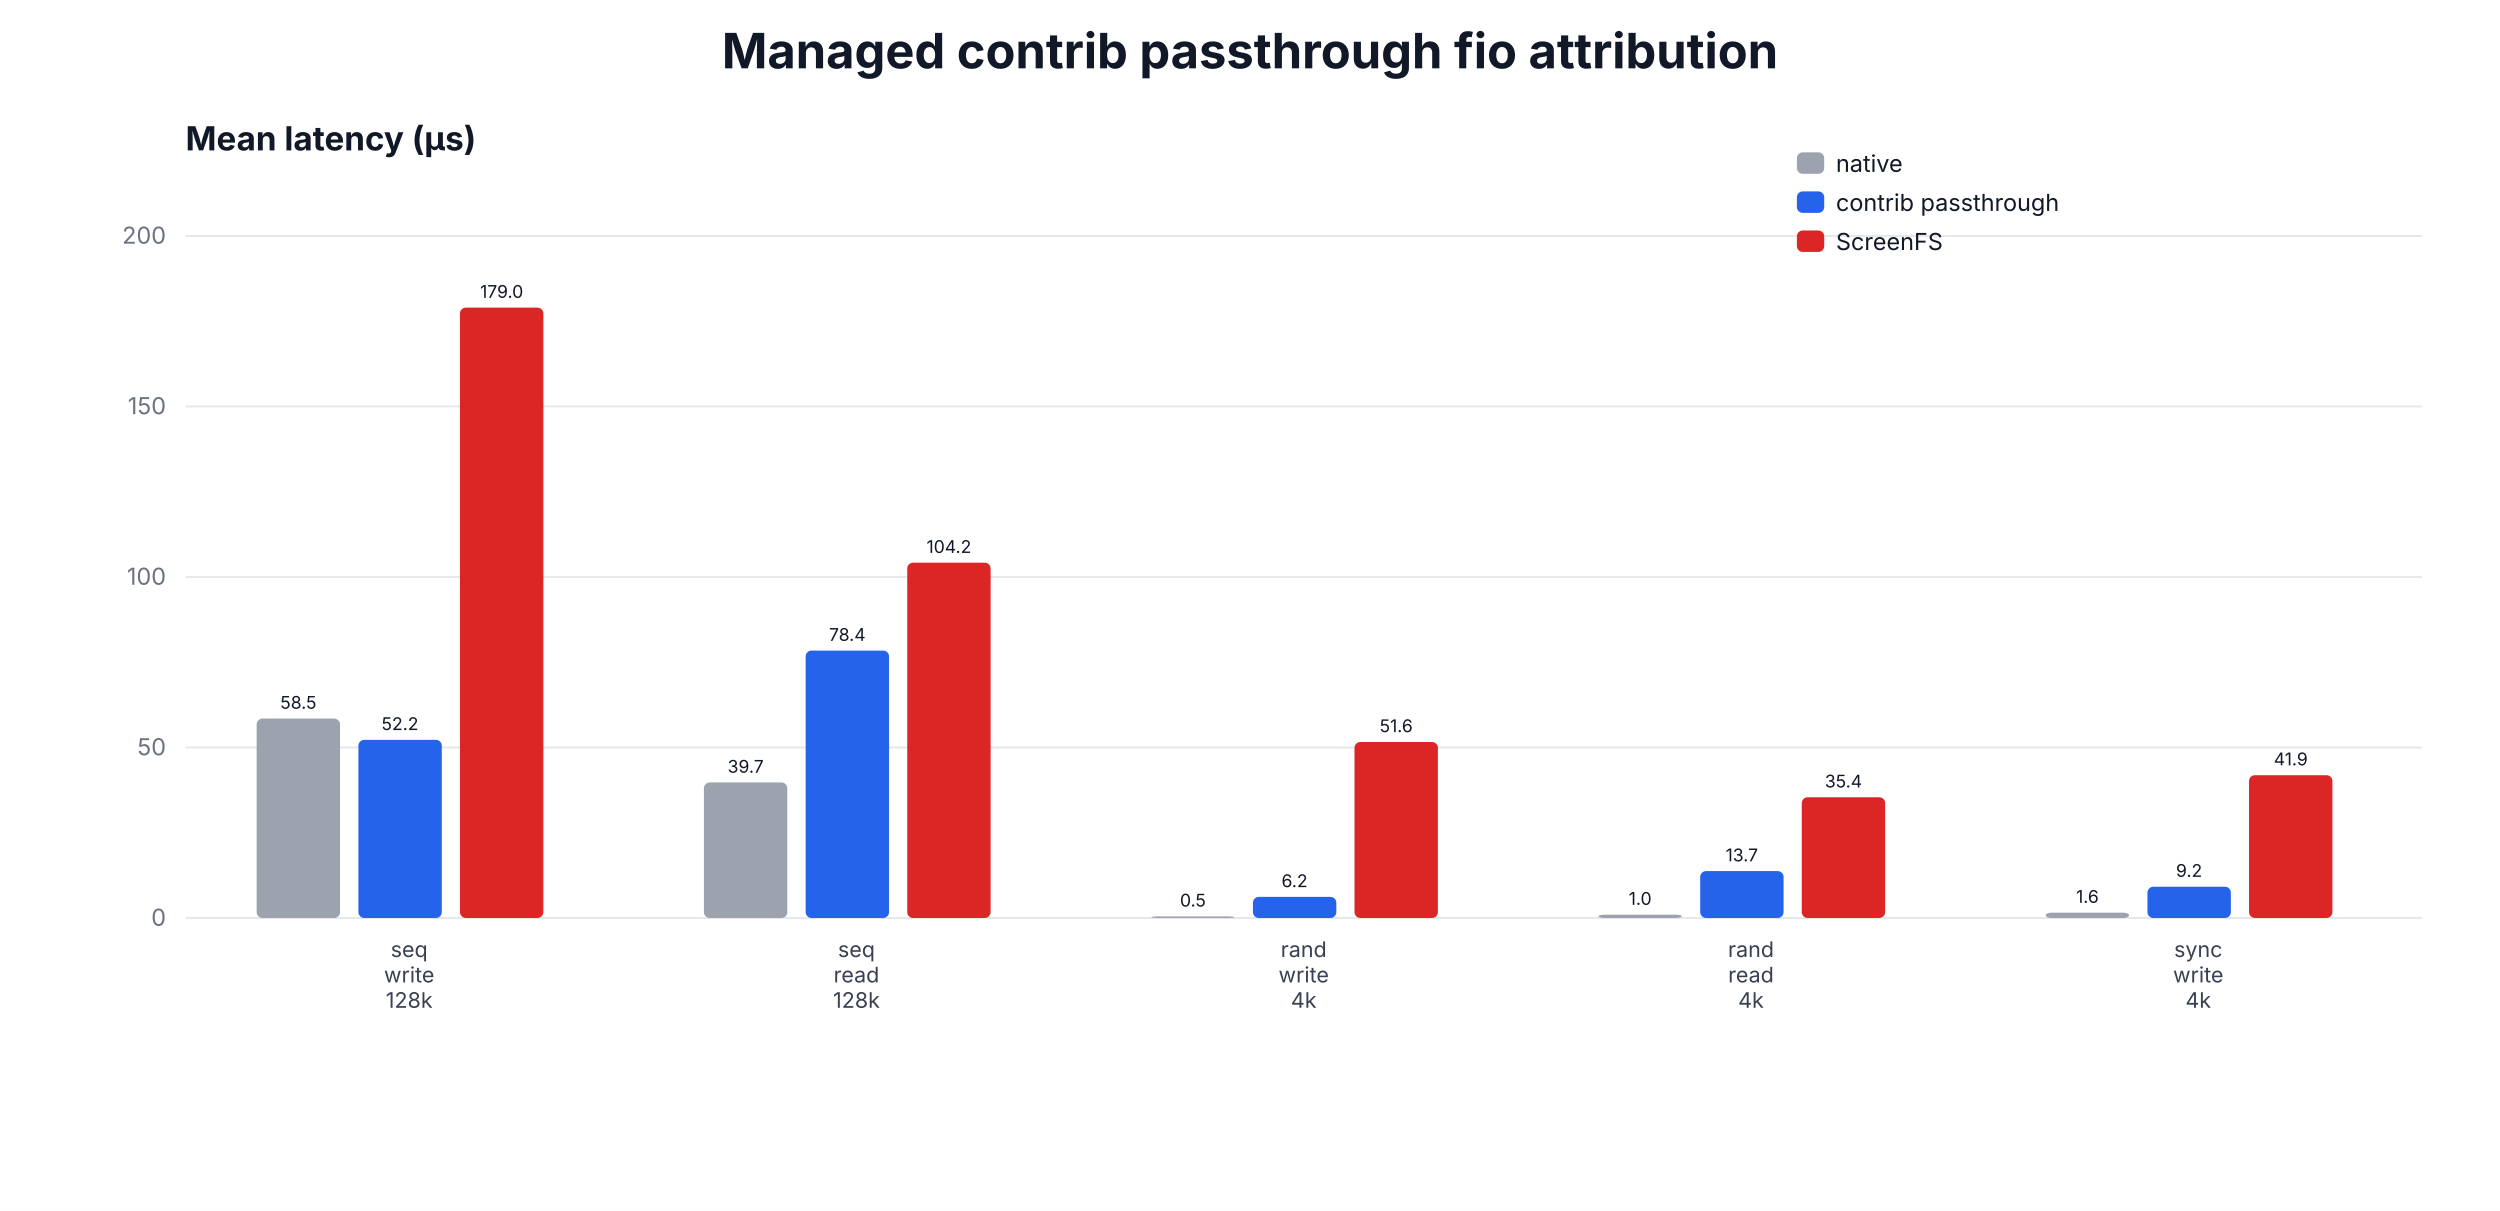
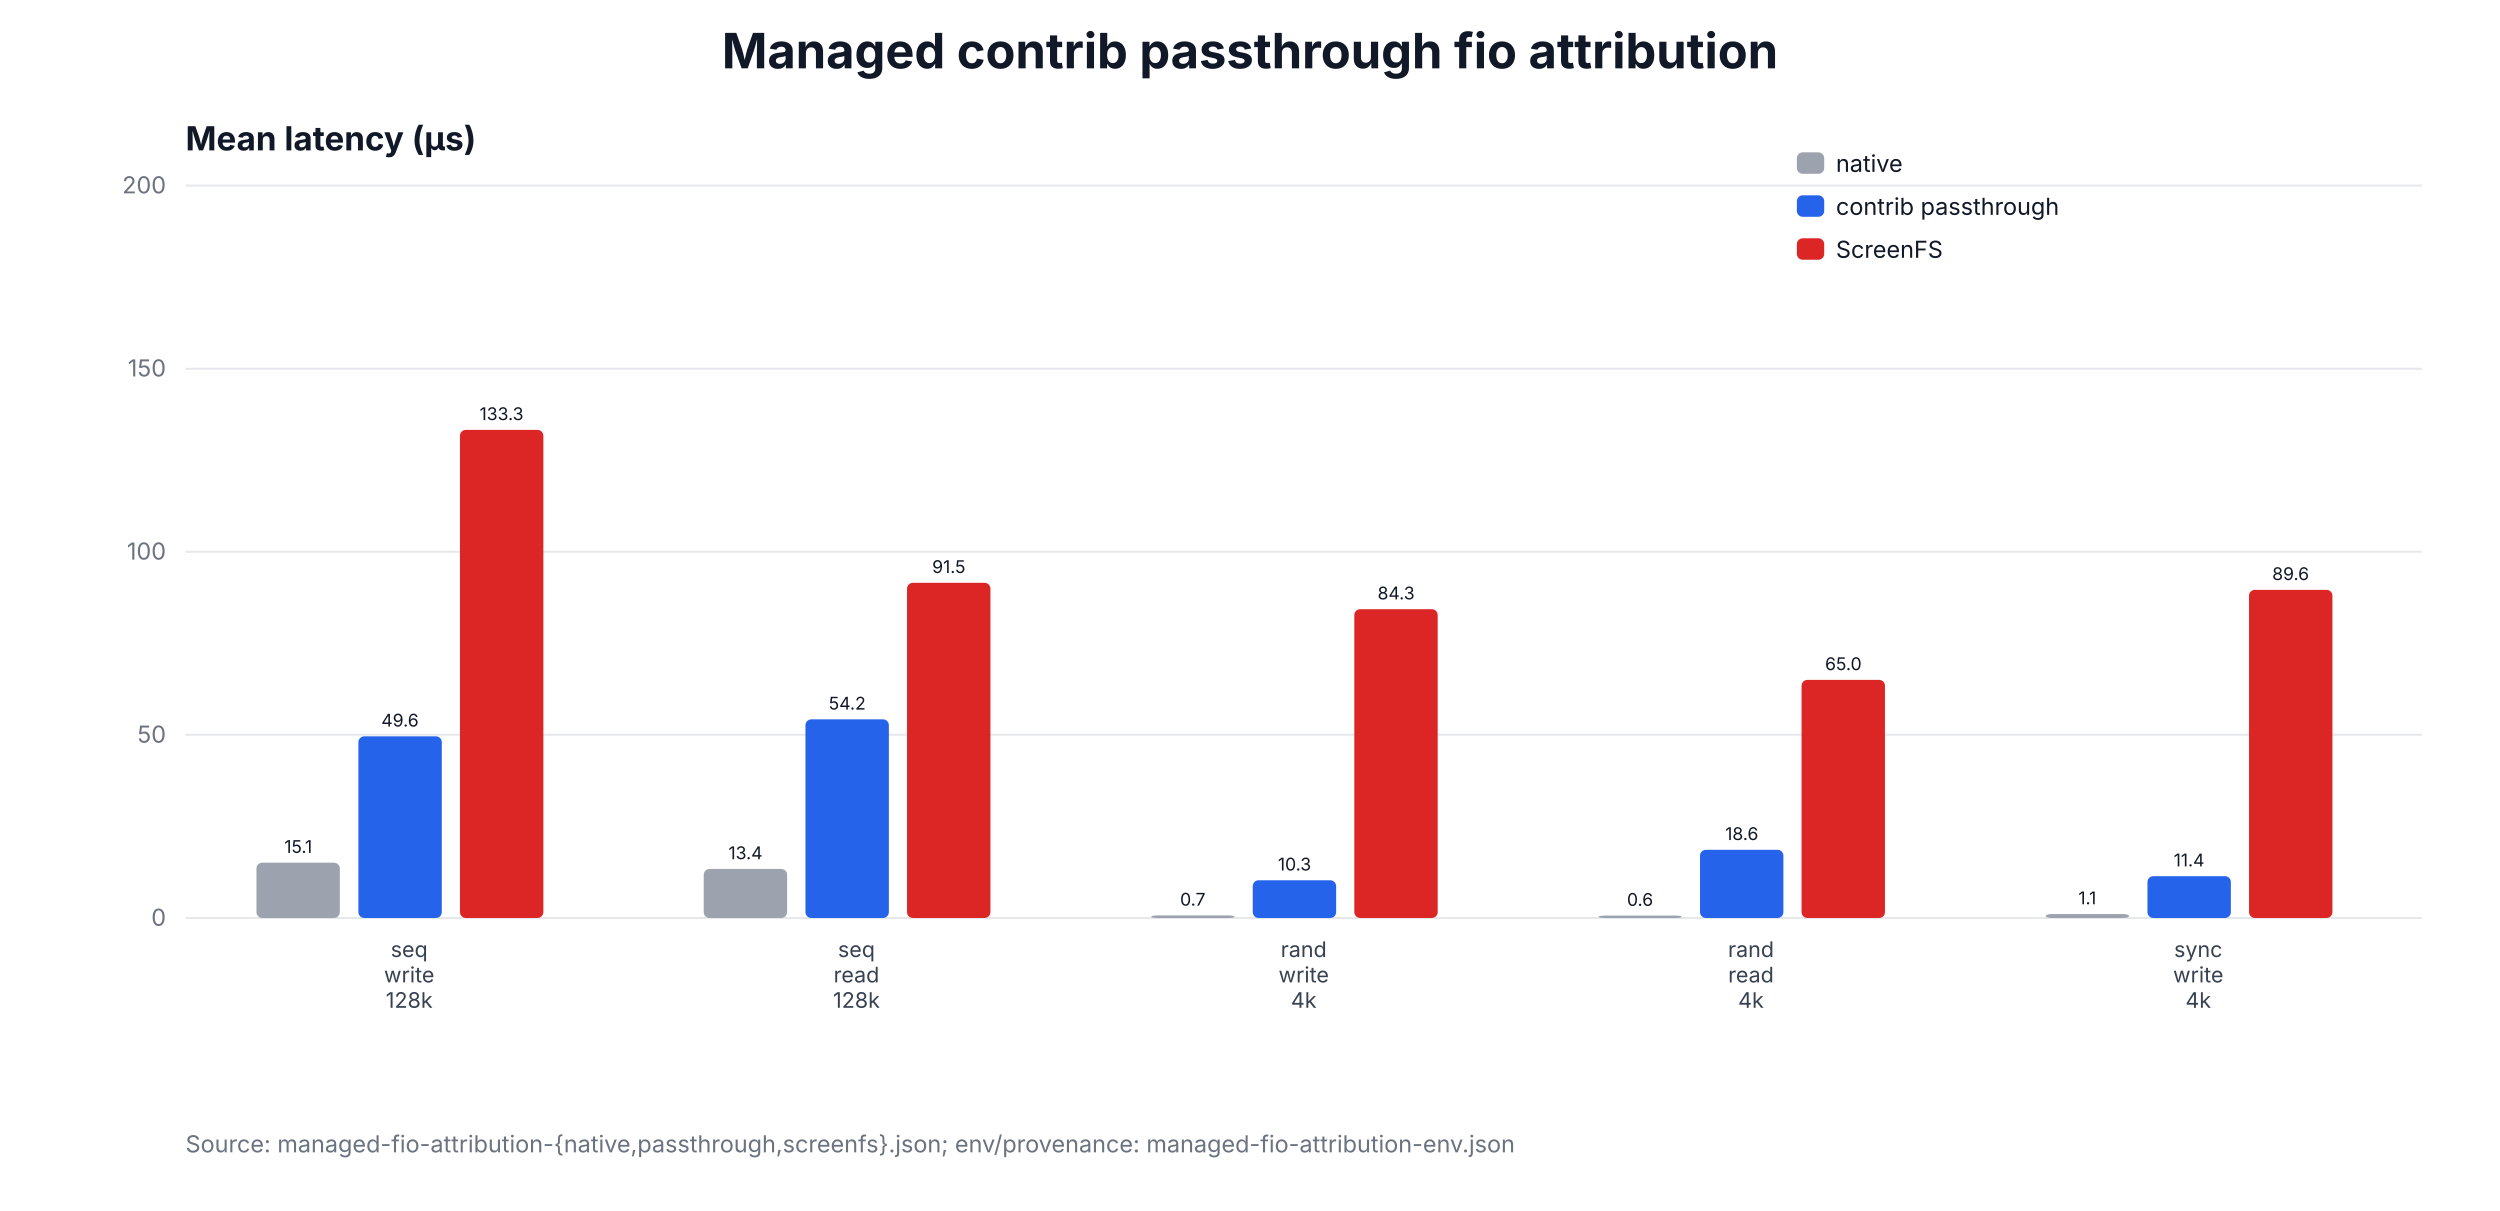
<svg xmlns="http://www.w3.org/2000/svg" width="1280" height="620" viewBox="0 0 1280 620">
  <rect width="100%" height="100%" fill="white" />
-   <text x="640.0" y="35" font-family="Inter,system-ui,sans-serif" font-size="25" font-weight="700" text-anchor="middle" fill="#111827">Managed contrib passthrough fio attribution</text>
-   <text x="95" y="77" font-family="Inter,system-ui,sans-serif" font-size="17" font-weight="700" text-anchor="start" fill="#111827">Mean latency (µs)</text>
+   <text x="640" y="35" font-family="Inter, system-ui, sans-serif" font-size="25" font-weight="700" text-anchor="middle" fill="#111827">Managed contrib passthrough fio attribution</text>
+   <text x="95" y="77" font-family="Inter, system-ui, sans-serif" font-size="17" font-weight="700" text-anchor="start" fill="#111827">Mean latency (µs)</text>
  <line x1="95.0" y1="470.0" x2="1240.0" y2="470.0" stroke="#e5e7eb" />
-   <text x="85" y="474.0" font-family="Inter,system-ui,sans-serif" font-size="12" font-weight="normal" text-anchor="end" fill="#6b7280">0</text>
-   <line x1="95.0" y1="382.7" x2="1240.0" y2="382.7" stroke="#e5e7eb" />
-   <text x="85" y="386.693" font-family="Inter,system-ui,sans-serif" font-size="12" font-weight="normal" text-anchor="end" fill="#6b7280">50</text>
-   <line x1="95.0" y1="295.4" x2="1240.0" y2="295.4" stroke="#e5e7eb" />
-   <text x="85" y="299.386" font-family="Inter,system-ui,sans-serif" font-size="12" font-weight="normal" text-anchor="end" fill="#6b7280">100</text>
-   <line x1="95.0" y1="208.1" x2="1240.0" y2="208.1" stroke="#e5e7eb" />
-   <text x="85" y="212.079" font-family="Inter,system-ui,sans-serif" font-size="12" font-weight="normal" text-anchor="end" fill="#6b7280">150</text>
-   <line x1="95.0" y1="120.8" x2="1240.0" y2="120.8" stroke="#e5e7eb" />
-   <text x="85" y="124.771" font-family="Inter,system-ui,sans-serif" font-size="12" font-weight="normal" text-anchor="end" fill="#6b7280">200</text>
-   <rect x="131.4" y="367.9" width="42.7" height="102.1" fill="#9ca3af" rx="3" />
-   <text x="152.77" y="362.887" font-family="Inter,system-ui,sans-serif" font-size="9" font-weight="normal" text-anchor="middle" fill="#111827">58.5</text>
-   <rect x="183.5" y="378.8" width="42.7" height="91.2" fill="#2563eb" rx="3" />
-   <text x="204.816" y="373.794" font-family="Inter,system-ui,sans-serif" font-size="9" font-weight="normal" text-anchor="middle" fill="#111827">52.2</text>
-   <rect x="235.5" y="157.5" width="42.7" height="312.5" fill="#dc2626" rx="3" />
-   <text x="256.861" y="152.5" font-family="Inter,system-ui,sans-serif" font-size="9" font-weight="normal" text-anchor="middle" fill="#111827">179.0</text>
-   <text x="209.5" y="490" font-family="Inter,system-ui,sans-serif" font-size="11" font-weight="normal" text-anchor="middle" fill="#374151">seq</text>
-   <text x="209.5" y="503" font-family="Inter,system-ui,sans-serif" font-size="11" font-weight="normal" text-anchor="middle" fill="#374151">write</text>
-   <text x="209.5" y="516" font-family="Inter,system-ui,sans-serif" font-size="11" font-weight="normal" text-anchor="middle" fill="#374151">128k</text>
-   <rect x="360.4" y="400.6" width="42.7" height="69.4" fill="#9ca3af" rx="3" />
-   <text x="381.77" y="395.644" font-family="Inter,system-ui,sans-serif" font-size="9" font-weight="normal" text-anchor="middle" fill="#111827">39.7</text>
-   <rect x="412.5" y="333.1" width="42.7" height="136.9" fill="#2563eb" rx="3" />
-   <text x="433.816" y="328.132" font-family="Inter,system-ui,sans-serif" font-size="9" font-weight="normal" text-anchor="middle" fill="#111827">78.4</text>
-   <rect x="464.5" y="288.1" width="42.7" height="181.9" fill="#dc2626" rx="3" />
-   <text x="485.861" y="283.119" font-family="Inter,system-ui,sans-serif" font-size="9" font-weight="normal" text-anchor="middle" fill="#111827">104.2</text>
-   <text x="438.5" y="490" font-family="Inter,system-ui,sans-serif" font-size="11" font-weight="normal" text-anchor="middle" fill="#374151">seq</text>
-   <text x="438.5" y="503" font-family="Inter,system-ui,sans-serif" font-size="11" font-weight="normal" text-anchor="middle" fill="#374151">read</text>
-   <text x="438.5" y="516" font-family="Inter,system-ui,sans-serif" font-size="11" font-weight="normal" text-anchor="middle" fill="#374151">128k</text>
-   <rect x="589.4" y="469.2" width="42.7" height="0.8" fill="#9ca3af" rx="3" />
-   <text x="610.77" y="464.16" font-family="Inter,system-ui,sans-serif" font-size="9" font-weight="normal" text-anchor="middle" fill="#111827">0.5</text>
-   <rect x="641.5" y="459.2" width="42.7" height="10.8" fill="#2563eb" rx="3" />
-   <text x="662.816" y="454.219" font-family="Inter,system-ui,sans-serif" font-size="9" font-weight="normal" text-anchor="middle" fill="#111827">6.2</text>
-   <rect x="693.5" y="379.9" width="42.7" height="90.1" fill="#dc2626" rx="3" />
-   <text x="714.861" y="374.869" font-family="Inter,system-ui,sans-serif" font-size="9" font-weight="normal" text-anchor="middle" fill="#111827">51.6</text>
-   <text x="667.5" y="490" font-family="Inter,system-ui,sans-serif" font-size="11" font-weight="normal" text-anchor="middle" fill="#374151">rand</text>
-   <text x="667.5" y="503" font-family="Inter,system-ui,sans-serif" font-size="11" font-weight="normal" text-anchor="middle" fill="#374151">write</text>
-   <text x="667.5" y="516" font-family="Inter,system-ui,sans-serif" font-size="11" font-weight="normal" text-anchor="middle" fill="#374151">4k</text>
-   <rect x="818.4" y="468.3" width="42.7" height="1.7" fill="#9ca3af" rx="3" />
-   <text x="839.77" y="463.291" font-family="Inter,system-ui,sans-serif" font-size="9" font-weight="normal" text-anchor="middle" fill="#111827">1.0</text>
-   <rect x="870.5" y="446.0" width="42.7" height="24.0" fill="#2563eb" rx="3" />
-   <text x="891.816" y="441.01" font-family="Inter,system-ui,sans-serif" font-size="9" font-weight="normal" text-anchor="middle" fill="#111827">13.7</text>
-   <rect x="922.5" y="408.2" width="42.7" height="61.8" fill="#dc2626" rx="3" />
-   <text x="943.861" y="403.196" font-family="Inter,system-ui,sans-serif" font-size="9" font-weight="normal" text-anchor="middle" fill="#111827">35.4</text>
-   <text x="896.5" y="490" font-family="Inter,system-ui,sans-serif" font-size="11" font-weight="normal" text-anchor="middle" fill="#374151">rand</text>
-   <text x="896.5" y="503" font-family="Inter,system-ui,sans-serif" font-size="11" font-weight="normal" text-anchor="middle" fill="#374151">read</text>
-   <text x="896.5" y="516" font-family="Inter,system-ui,sans-serif" font-size="11" font-weight="normal" text-anchor="middle" fill="#374151">4k</text>
-   <rect x="1047.4" y="467.3" width="42.7" height="2.7" fill="#9ca3af" rx="3" />
-   <text x="1068.77" y="462.262" font-family="Inter,system-ui,sans-serif" font-size="9" font-weight="normal" text-anchor="middle" fill="#111827">1.6</text>
-   <rect x="1099.5" y="454.0" width="42.7" height="16.0" fill="#2563eb" rx="3" />
-   <text x="1120.816" y="448.963" font-family="Inter,system-ui,sans-serif" font-size="9" font-weight="normal" text-anchor="middle" fill="#111827">9.2</text>
-   <rect x="1151.5" y="396.9" width="42.7" height="73.1" fill="#dc2626" rx="3" />
-   <text x="1172.861" y="391.855" font-family="Inter,system-ui,sans-serif" font-size="9" font-weight="normal" text-anchor="middle" fill="#111827">41.9</text>
-   <text x="1125.5" y="490" font-family="Inter,system-ui,sans-serif" font-size="11" font-weight="normal" text-anchor="middle" fill="#374151">sync</text>
-   <text x="1125.5" y="503" font-family="Inter,system-ui,sans-serif" font-size="11" font-weight="normal" text-anchor="middle" fill="#374151">write</text>
-   <text x="1125.5" y="516" font-family="Inter,system-ui,sans-serif" font-size="11" font-weight="normal" text-anchor="middle" fill="#374151">4k</text>
+   <text x="85" y="474.0" font-family="Inter, system-ui, sans-serif" font-size="12" font-weight="normal" text-anchor="end" fill="#6b7280">0</text>
+   <line x1="95.0" y1="376.2" x2="1240.0" y2="376.2" stroke="#e5e7eb" />
+   <text x="85" y="380.25" font-family="Inter, system-ui, sans-serif" font-size="12" font-weight="normal" text-anchor="end" fill="#6b7280">50</text>
+   <line x1="95.0" y1="282.5" x2="1240.0" y2="282.5" stroke="#e5e7eb" />
+   <text x="85" y="286.5" font-family="Inter, system-ui, sans-serif" font-size="12" font-weight="normal" text-anchor="end" fill="#6b7280">100</text>
+   <line x1="95.0" y1="188.8" x2="1240.0" y2="188.8" stroke="#e5e7eb" />
+   <text x="85" y="192.75" font-family="Inter, system-ui, sans-serif" font-size="12" font-weight="normal" text-anchor="end" fill="#6b7280">150</text>
+   <line x1="95.0" y1="95.0" x2="1240.0" y2="95.0" stroke="#e5e7eb" />
+   <text x="85" y="99.0" font-family="Inter, system-ui, sans-serif" font-size="12" font-weight="normal" text-anchor="end" fill="#6b7280">200</text>
+   <rect x="131.3" y="441.7" width="42.7" height="28.3" fill="#9ca3af" rx="3" />
+   <text x="152.7" y="436.7" font-family="Inter, system-ui, sans-serif" font-size="9" font-weight="normal" text-anchor="middle" fill="#111827">15.1</text>
+   <rect x="183.5" y="377.0" width="42.7" height="93.0" fill="#2563eb" rx="3" />
+   <text x="204.8" y="372.0" font-family="Inter, system-ui, sans-serif" font-size="9" font-weight="normal" text-anchor="middle" fill="#111827">49.6</text>
+   <rect x="235.5" y="220.1" width="42.7" height="249.9" fill="#dc2626" rx="3" />
+   <text x="256.8" y="215.1" font-family="Inter, system-ui, sans-serif" font-size="9" font-weight="normal" text-anchor="middle" fill="#111827">133.3</text>
+   <text x="209.5" y="490" font-family="Inter, system-ui, sans-serif" font-size="11" font-weight="normal" text-anchor="middle" fill="#374151">seq</text>
+   <text x="209.5" y="503" font-family="Inter, system-ui, sans-serif" font-size="11" font-weight="normal" text-anchor="middle" fill="#374151">write</text>
+   <text x="209.5" y="516" font-family="Inter, system-ui, sans-serif" font-size="11" font-weight="normal" text-anchor="middle" fill="#374151">128k</text>
+   <rect x="360.3" y="444.9" width="42.7" height="25.1" fill="#9ca3af" rx="3" />
+   <text x="381.7" y="439.9" font-family="Inter, system-ui, sans-serif" font-size="9" font-weight="normal" text-anchor="middle" fill="#111827">13.4</text>
+   <rect x="412.4" y="368.3" width="42.7" height="101.7" fill="#2563eb" rx="3" />
+   <text x="433.8" y="363.3" font-family="Inter, system-ui, sans-serif" font-size="9" font-weight="normal" text-anchor="middle" fill="#111827">54.2</text>
+   <rect x="464.4" y="298.4" width="42.7" height="171.6" fill="#dc2626" rx="3" />
+   <text x="485.8" y="293.4" font-family="Inter, system-ui, sans-serif" font-size="9" font-weight="normal" text-anchor="middle" fill="#111827">91.5</text>
+   <text x="438.5" y="490" font-family="Inter, system-ui, sans-serif" font-size="11" font-weight="normal" text-anchor="middle" fill="#374151">seq</text>
+   <text x="438.5" y="503" font-family="Inter, system-ui, sans-serif" font-size="11" font-weight="normal" text-anchor="middle" fill="#374151">read</text>
+   <text x="438.5" y="516" font-family="Inter, system-ui, sans-serif" font-size="11" font-weight="normal" text-anchor="middle" fill="#374151">128k</text>
+   <rect x="589.4" y="468.7" width="42.7" height="1.3" fill="#9ca3af" rx="3" />
+   <text x="610.7" y="463.7" font-family="Inter, system-ui, sans-serif" font-size="9" font-weight="normal" text-anchor="middle" fill="#111827">0.7</text>
+   <rect x="641.4" y="450.7" width="42.7" height="19.3" fill="#2563eb" rx="3" />
+   <text x="662.8" y="445.7" font-family="Inter, system-ui, sans-serif" font-size="9" font-weight="normal" text-anchor="middle" fill="#111827">10.3</text>
+   <rect x="693.4" y="311.9" width="42.7" height="158.1" fill="#dc2626" rx="3" />
+   <text x="714.8" y="306.9" font-family="Inter, system-ui, sans-serif" font-size="9" font-weight="normal" text-anchor="middle" fill="#111827">84.3</text>
+   <text x="667.5" y="490" font-family="Inter, system-ui, sans-serif" font-size="11" font-weight="normal" text-anchor="middle" fill="#374151">rand</text>
+   <text x="667.5" y="503" font-family="Inter, system-ui, sans-serif" font-size="11" font-weight="normal" text-anchor="middle" fill="#374151">write</text>
+   <text x="667.5" y="516" font-family="Inter, system-ui, sans-serif" font-size="11" font-weight="normal" text-anchor="middle" fill="#374151">4k</text>
+   <rect x="818.4" y="468.8" width="42.7" height="1.2" fill="#9ca3af" rx="3" />
+   <text x="839.7" y="463.8" font-family="Inter, system-ui, sans-serif" font-size="9" font-weight="normal" text-anchor="middle" fill="#111827">0.6</text>
+   <rect x="870.4" y="435.1" width="42.7" height="34.9" fill="#2563eb" rx="3" />
+   <text x="891.8" y="430.1" font-family="Inter, system-ui, sans-serif" font-size="9" font-weight="normal" text-anchor="middle" fill="#111827">18.6</text>
+   <rect x="922.4" y="348.1" width="42.7" height="121.9" fill="#dc2626" rx="3" />
+   <text x="943.8" y="343.1" font-family="Inter, system-ui, sans-serif" font-size="9" font-weight="normal" text-anchor="middle" fill="#111827">65.0</text>
+   <text x="896.5" y="490" font-family="Inter, system-ui, sans-serif" font-size="11" font-weight="normal" text-anchor="middle" fill="#374151">rand</text>
+   <text x="896.5" y="503" font-family="Inter, system-ui, sans-serif" font-size="11" font-weight="normal" text-anchor="middle" fill="#374151">read</text>
+   <text x="896.5" y="516" font-family="Inter, system-ui, sans-serif" font-size="11" font-weight="normal" text-anchor="middle" fill="#374151">4k</text>
+   <rect x="1047.4" y="468.0" width="42.7" height="2.0" fill="#9ca3af" rx="3" />
+   <text x="1068.7" y="463.0" font-family="Inter, system-ui, sans-serif" font-size="9" font-weight="normal" text-anchor="middle" fill="#111827">1.1</text>
+   <rect x="1099.5" y="448.6" width="42.7" height="21.4" fill="#2563eb" rx="3" />
+   <text x="1120.8" y="443.6" font-family="Inter, system-ui, sans-serif" font-size="9" font-weight="normal" text-anchor="middle" fill="#111827">11.4</text>
+   <rect x="1151.5" y="302.0" width="42.7" height="168.0" fill="#dc2626" rx="3" />
+   <text x="1172.8" y="297.0" font-family="Inter, system-ui, sans-serif" font-size="9" font-weight="normal" text-anchor="middle" fill="#111827">89.6</text>
+   <text x="1125.5" y="490" font-family="Inter, system-ui, sans-serif" font-size="11" font-weight="normal" text-anchor="middle" fill="#374151">sync</text>
+   <text x="1125.5" y="503" font-family="Inter, system-ui, sans-serif" font-size="11" font-weight="normal" text-anchor="middle" fill="#374151">write</text>
+   <text x="1125.5" y="516" font-family="Inter, system-ui, sans-serif" font-size="11" font-weight="normal" text-anchor="middle" fill="#374151">4k</text>
  <rect x="920.0" y="78.0" width="14.0" height="11.0" fill="#9ca3af" rx="3" />
-   <text x="940" y="88" font-family="Inter,system-ui,sans-serif" font-size="12" font-weight="normal" text-anchor="start" fill="#111827">native</text>
-   <rect x="920.0" y="98.0" width="14.0" height="11.0" fill="#2563eb" rx="3" />
-   <text x="940" y="108" font-family="Inter,system-ui,sans-serif" font-size="12" font-weight="normal" text-anchor="start" fill="#111827">contrib passthrough</text>
-   <rect x="920.0" y="118.0" width="14.0" height="11.0" fill="#dc2626" rx="3" />
-   <text x="940" y="128" font-family="Inter,system-ui,sans-serif" font-size="12" font-weight="normal" text-anchor="start" fill="#111827">ScreenFS</text>
+   <text x="940" y="88" font-family="Inter, system-ui, sans-serif" font-size="12" font-weight="normal" text-anchor="start" fill="#111827">native</text>
+   <rect x="920.0" y="100.0" width="14.0" height="11.0" fill="#2563eb" rx="3" />
+   <text x="940" y="110" font-family="Inter, system-ui, sans-serif" font-size="12" font-weight="normal" text-anchor="start" fill="#111827">contrib passthrough</text>
+   <rect x="920.0" y="122.0" width="14.0" height="11.0" fill="#dc2626" rx="3" />
+   <text x="940" y="132" font-family="Inter, system-ui, sans-serif" font-size="12" font-weight="normal" text-anchor="start" fill="#111827">ScreenFS</text>
+   <text x="95" y="590" font-family="Inter, system-ui, sans-serif" font-size="12" font-weight="normal" text-anchor="start" fill="#6b7280">Source: managed-fio-attribution-{native,passthrough,screenfs}.json; env/provenance: managed-fio-attribution-env.json</text>
</svg>
